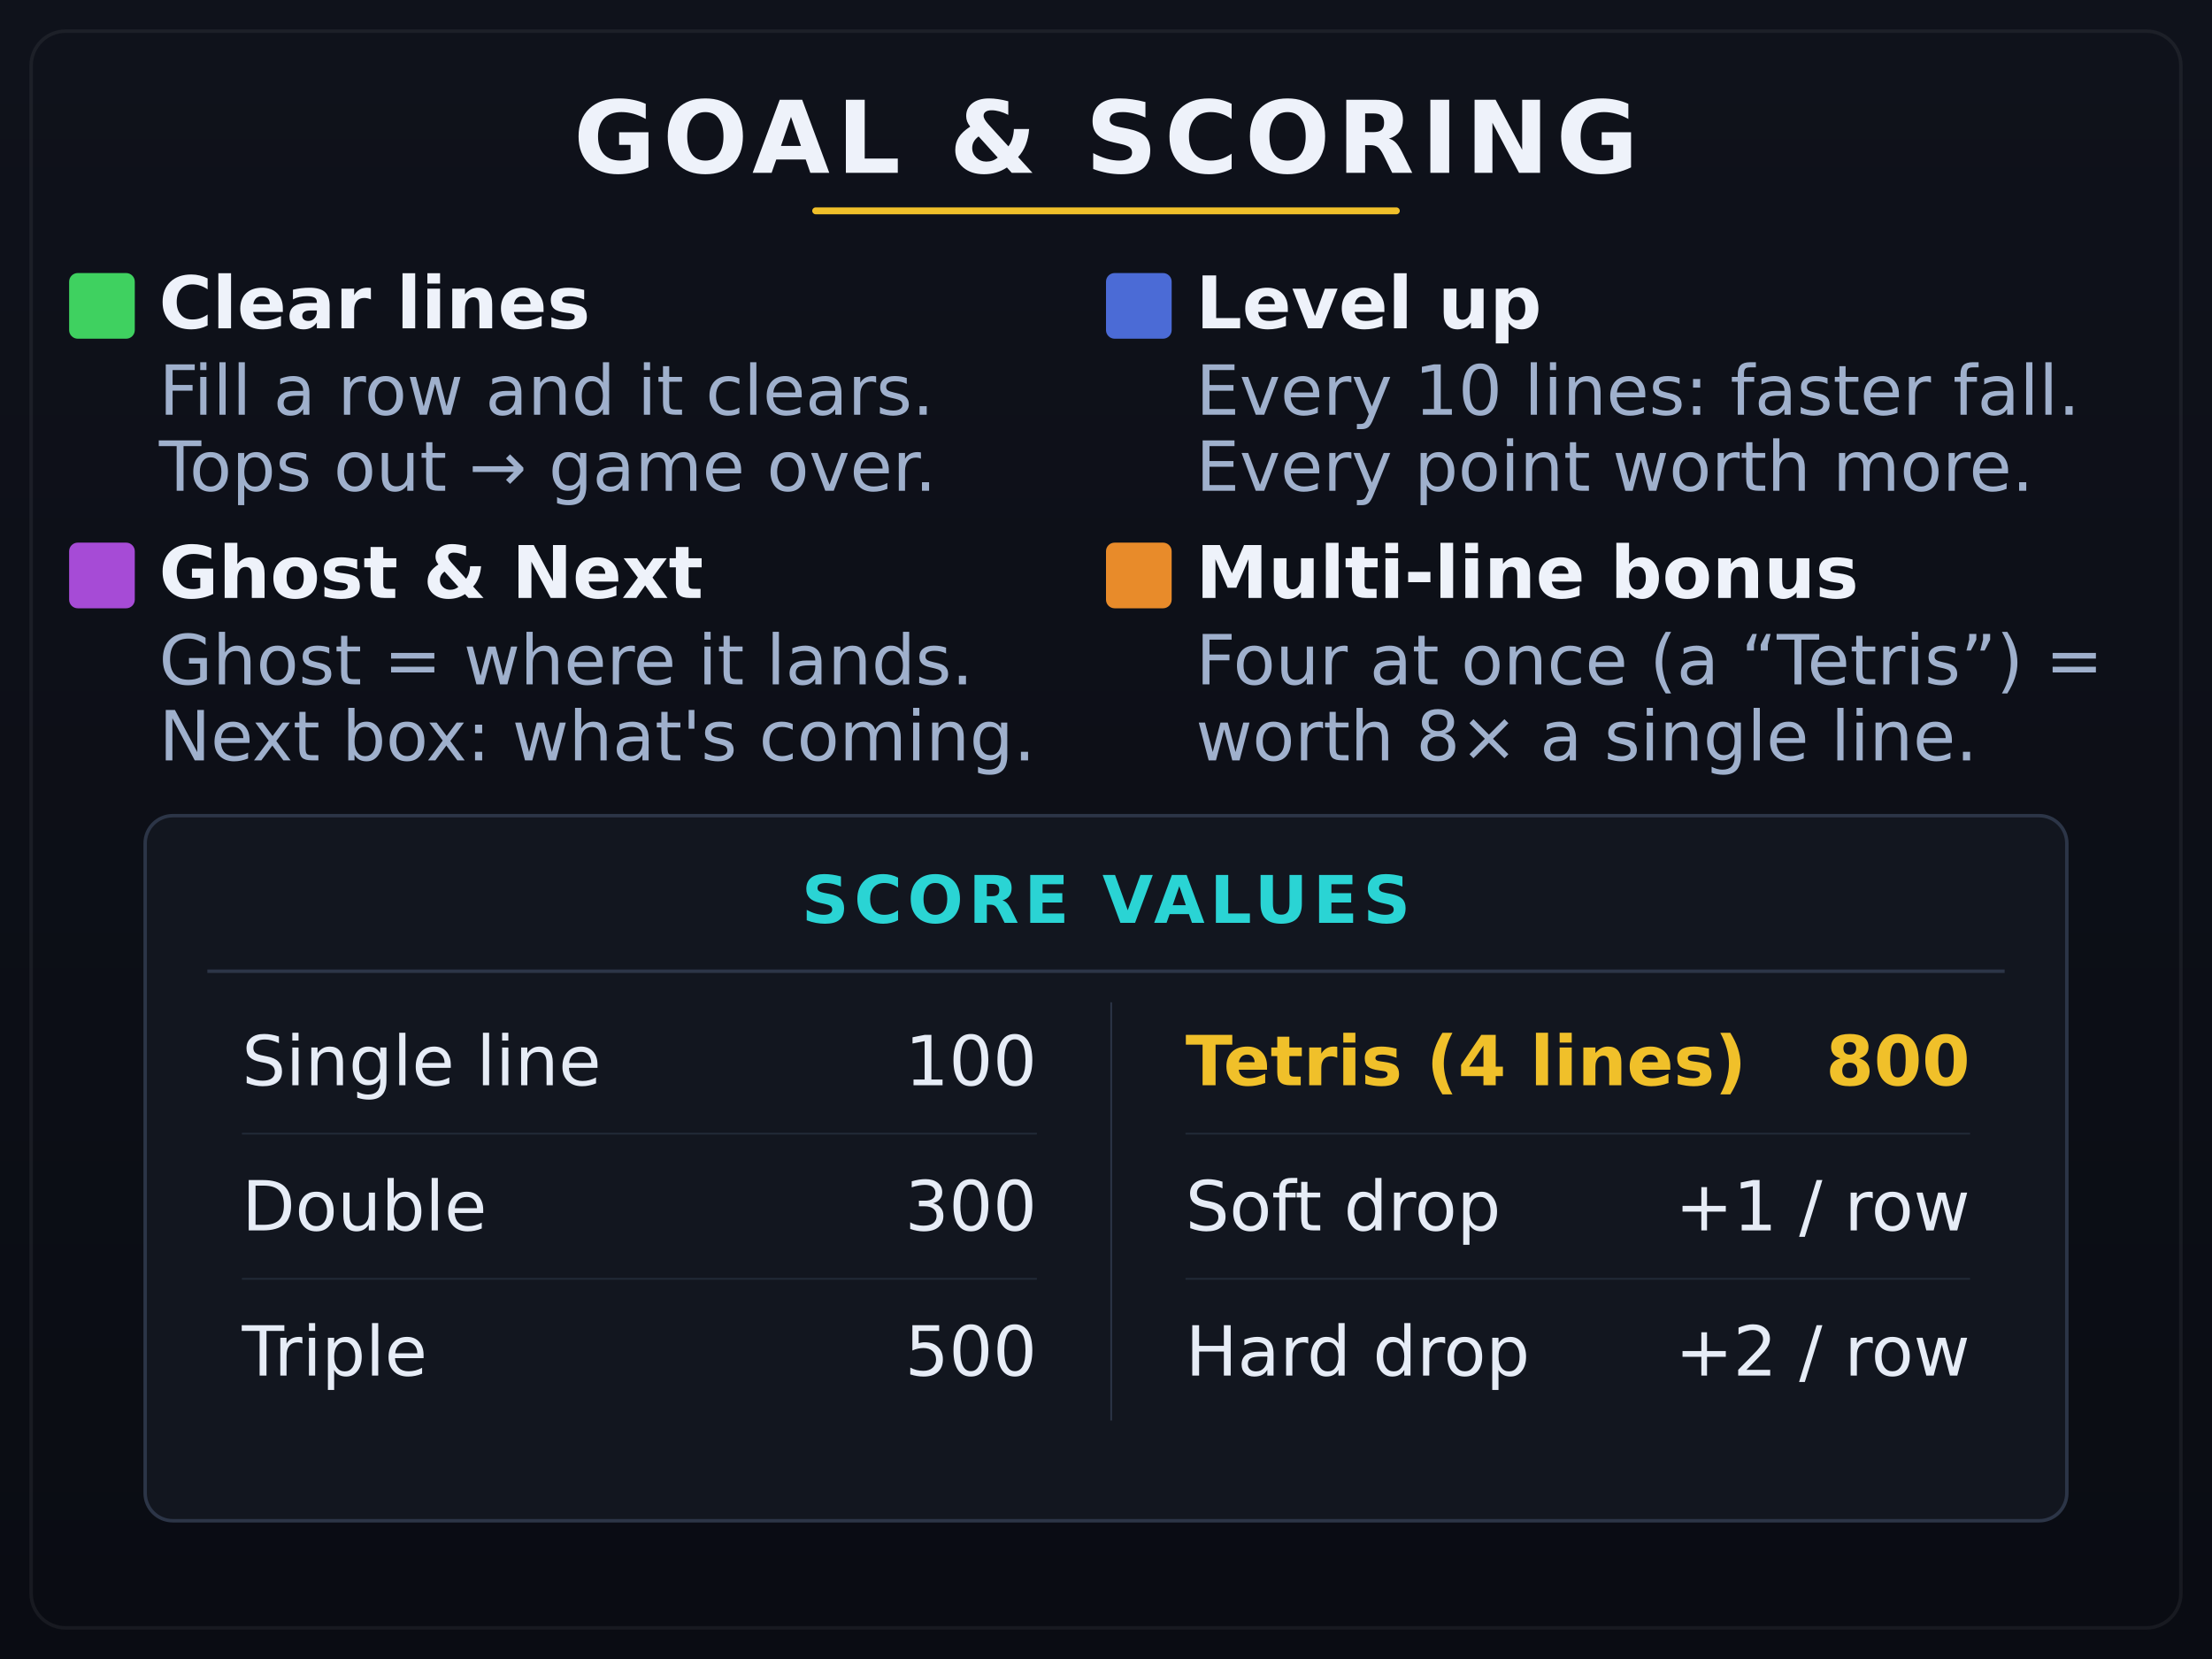
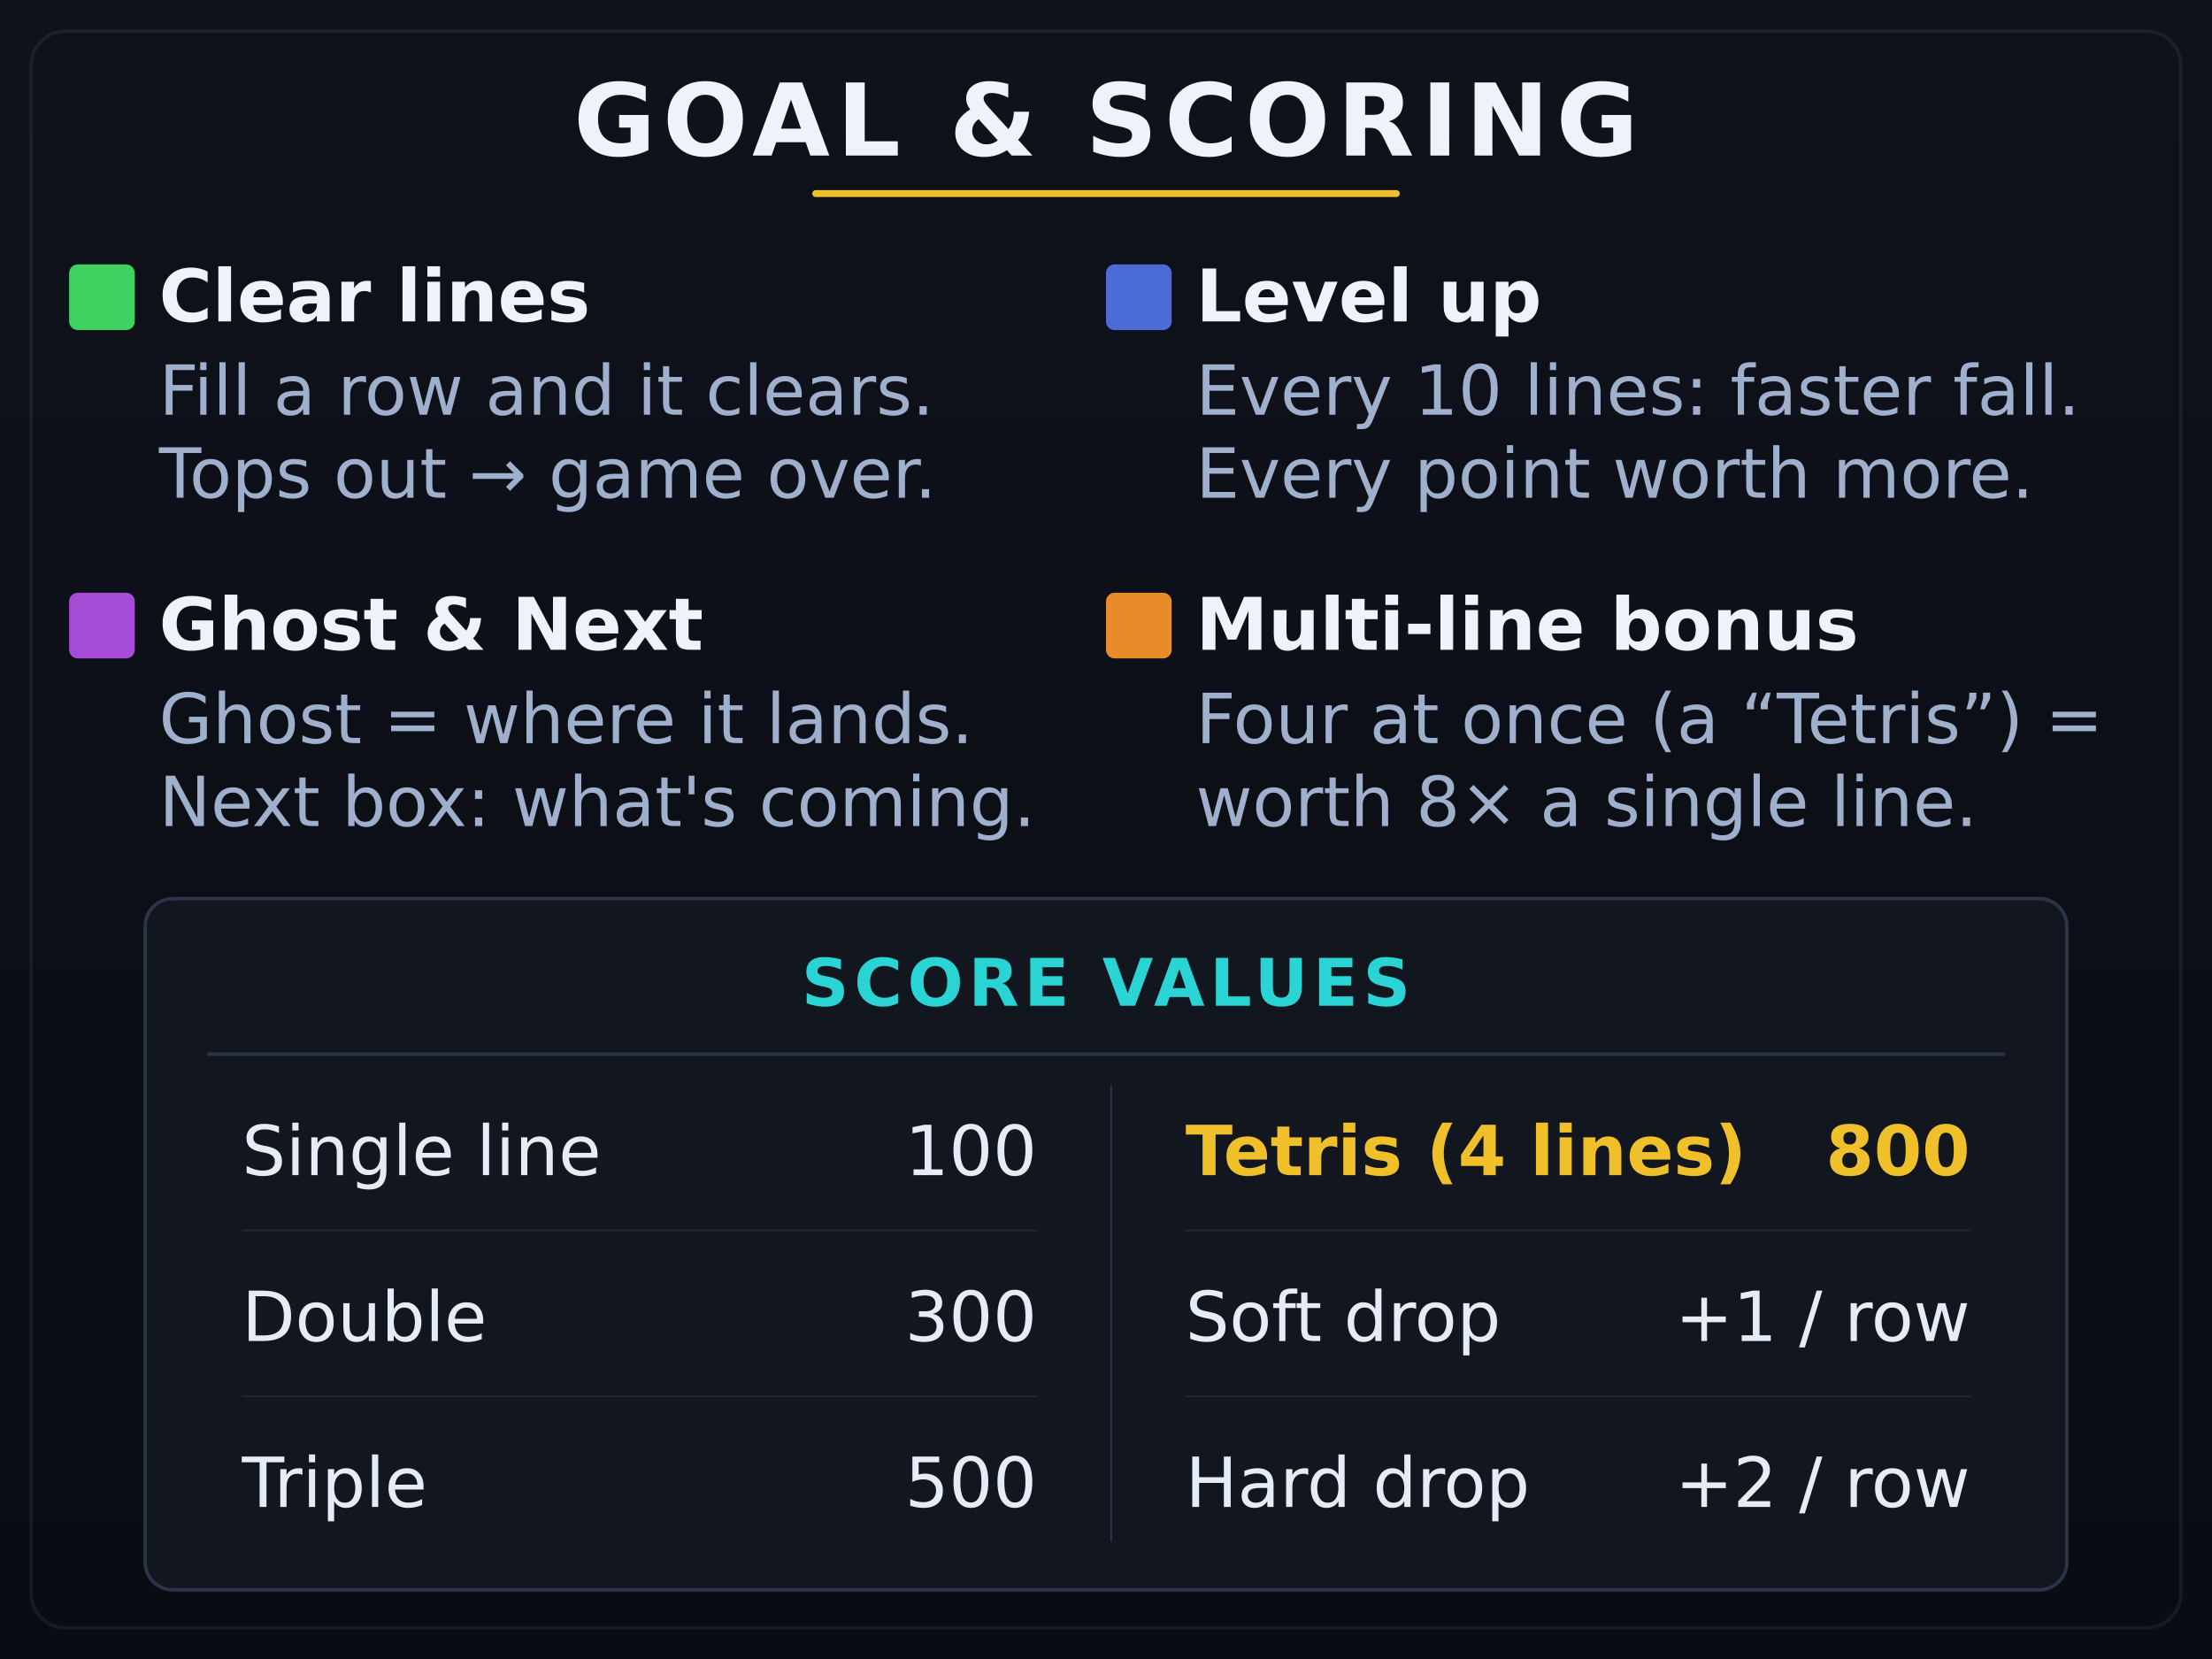
<svg xmlns="http://www.w3.org/2000/svg" width="1280" height="960" viewBox="0 0 1280 960" font-family="DejaVu Sans, 'Liberation Sans', sans-serif">
  <defs>
    <linearGradient id="bg" x1="0" y1="0" x2="0" y2="1">
      <stop offset="0" stop-color="#0f121b" />
      <stop offset="1" stop-color="#0a0c13" />
    </linearGradient>
  </defs>
  <rect width="1280" height="960" fill="url(#bg)" />
  <rect x="18" y="18" width="1244" height="924" rx="20" fill="none" stroke="#ffffff" stroke-opacity="0.06" stroke-width="2" />
-   <text x="640" y="100" text-anchor="middle" font-size="58" font-weight="700" fill="#eef2fa" letter-spacing="4">GOAL &amp; SCORING</text>
-   <rect x="470" y="120" width="340" height="4" rx="2" fill="#f0c02a" />
+   <text x="640" y="90" text-anchor="middle" font-size="58" font-weight="700" fill="#eef2fa" letter-spacing="4">GOAL &amp; SCORING</text>
+   <rect x="470" y="110" width="340" height="4" rx="2" fill="#f0c02a" />
  <g font-size="40" fill="#9fb0cc">
-     <g transform="translate(40 194)">
-       <rect x="0" y="-36" width="38" height="38" rx="5" fill="#3fd160" />
+     <g transform="translate(40 190)">
+       <rect x="0" y="-37" width="38" height="38" rx="5" fill="#3fd160" />
      <text x="52" y="-4" font-size="42" font-weight="700" fill="#eef2fa">Clear lines</text>
-       <text x="52" y="46">Fill a row and it clears.</text>
-       <text x="52" y="90">Tops out → game over.</text>
+       <text x="52" y="50">Fill a row and it clears.</text>
+       <text x="52" y="98">Tops out → game over.</text>
    </g>
-     <g transform="translate(640 194)">
-       <rect x="0" y="-36" width="38" height="38" rx="5" fill="#4b6bd6" />
+     <g transform="translate(640 190)">
+       <rect x="0" y="-37" width="38" height="38" rx="5" fill="#4b6bd6" />
      <text x="52" y="-4" font-size="42" font-weight="700" fill="#eef2fa">Level up</text>
-       <text x="52" y="46">Every 10 lines: faster fall.</text>
-       <text x="52" y="90">Every point worth more.</text>
+       <text x="52" y="50">Every 10 lines: faster fall.</text>
+       <text x="52" y="98">Every point worth more.</text>
    </g>
-     <g transform="translate(40 350)">
-       <rect x="0" y="-36" width="38" height="38" rx="5" fill="#a64bd6" />
+     <g transform="translate(40 380)">
+       <rect x="0" y="-37" width="38" height="38" rx="5" fill="#a64bd6" />
      <text x="52" y="-4" font-size="42" font-weight="700" fill="#eef2fa">Ghost &amp; Next</text>
-       <text x="52" y="46">Ghost = where it lands.</text>
-       <text x="52" y="90">Next box: what's coming.</text>
+       <text x="52" y="50">Ghost = where it lands.</text>
+       <text x="52" y="98">Next box: what's coming.</text>
    </g>
-     <g transform="translate(640 350)">
-       <rect x="0" y="-36" width="38" height="38" rx="5" fill="#e88b2a" />
+     <g transform="translate(640 380)">
+       <rect x="0" y="-37" width="38" height="38" rx="5" fill="#e88b2a" />
      <text x="52" y="-4" font-size="42" font-weight="700" fill="#eef2fa">Multi-line bonus</text>
-       <text x="52" y="46">Four at once (a “Tetris”) =</text>
-       <text x="52" y="90">worth 8× a single line.</text>
+       <text x="52" y="50">Four at once (a “Tetris”) =</text>
+       <text x="52" y="98">worth 8× a single line.</text>
    </g>
  </g>
-   <rect x="84" y="472" width="1112" height="408" rx="16" fill="#12161f" stroke="#2c3547" stroke-width="2" />
-   <text x="640" y="534" text-anchor="middle" font-size="38" font-weight="700" fill="#2ad4d4" letter-spacing="3">SCORE VALUES</text>
-   <line x1="120" y1="562" x2="1160" y2="562" stroke="#2c3547" stroke-width="2" />
+   <rect x="84" y="520" width="1112" height="400" rx="16" fill="#12161f" stroke="#2c3547" stroke-width="2" />
+   <text x="640" y="582" text-anchor="middle" font-size="38" font-weight="700" fill="#2ad4d4" letter-spacing="3">SCORE VALUES</text>
+   <line x1="120" y1="610" x2="1160" y2="610" stroke="#2c3547" stroke-width="2" />
  <g font-size="40" fill="#e6ecf6">
-     <text x="140" y="628">Single line</text>
-     <text x="600" y="628" text-anchor="end">100</text>
-     <line x1="140" y1="656" x2="600" y2="656" stroke="#212a38" stroke-width="1" />
-     <text x="140" y="712">Double</text>
-     <text x="600" y="712" text-anchor="end">300</text>
-     <line x1="140" y1="740" x2="600" y2="740" stroke="#212a38" stroke-width="1" />
-     <text x="140" y="796">Triple</text>
-     <text x="600" y="796" text-anchor="end">500</text>
-     <text x="686" y="628" fill="#f0c02a" font-weight="700">Tetris (4 lines)</text>
-     <text x="1140" y="628" text-anchor="end" fill="#f0c02a" font-weight="700">800</text>
-     <line x1="686" y1="656" x2="1140" y2="656" stroke="#212a38" stroke-width="1" />
-     <text x="686" y="712">Soft drop</text>
-     <text x="1140" y="712" text-anchor="end">+1 / row</text>
-     <line x1="686" y1="740" x2="1140" y2="740" stroke="#212a38" stroke-width="1" />
-     <text x="686" y="796">Hard drop</text>
-     <text x="1140" y="796" text-anchor="end">+2 / row</text>
+     <text x="140" y="680">Single line</text>
+     <text x="600" y="680" text-anchor="end">100</text>
+     <line x1="140" y1="712" x2="600" y2="712" stroke="#212a38" stroke-width="1" />
+     <text x="140" y="776">Double</text>
+     <text x="600" y="776" text-anchor="end">300</text>
+     <line x1="140" y1="808" x2="600" y2="808" stroke="#212a38" stroke-width="1" />
+     <text x="140" y="872">Triple</text>
+     <text x="600" y="872" text-anchor="end">500</text>
+     <text x="686" y="680" fill="#f0c02a" font-weight="700">Tetris (4 lines)</text>
+     <text x="1140" y="680" text-anchor="end" fill="#f0c02a" font-weight="700">800</text>
+     <line x1="686" y1="712" x2="1140" y2="712" stroke="#212a38" stroke-width="1" />
+     <text x="686" y="776">Soft drop</text>
+     <text x="1140" y="776" text-anchor="end">+1 / row</text>
+     <line x1="686" y1="808" x2="1140" y2="808" stroke="#212a38" stroke-width="1" />
+     <text x="686" y="872">Hard drop</text>
+     <text x="1140" y="872" text-anchor="end">+2 / row</text>
  </g>
-   <line x1="643" y1="580" x2="643" y2="822" stroke="#2c3547" stroke-width="1" />
+   <line x1="643" y1="628" x2="643" y2="892" stroke="#2c3547" stroke-width="1" />
</svg>
